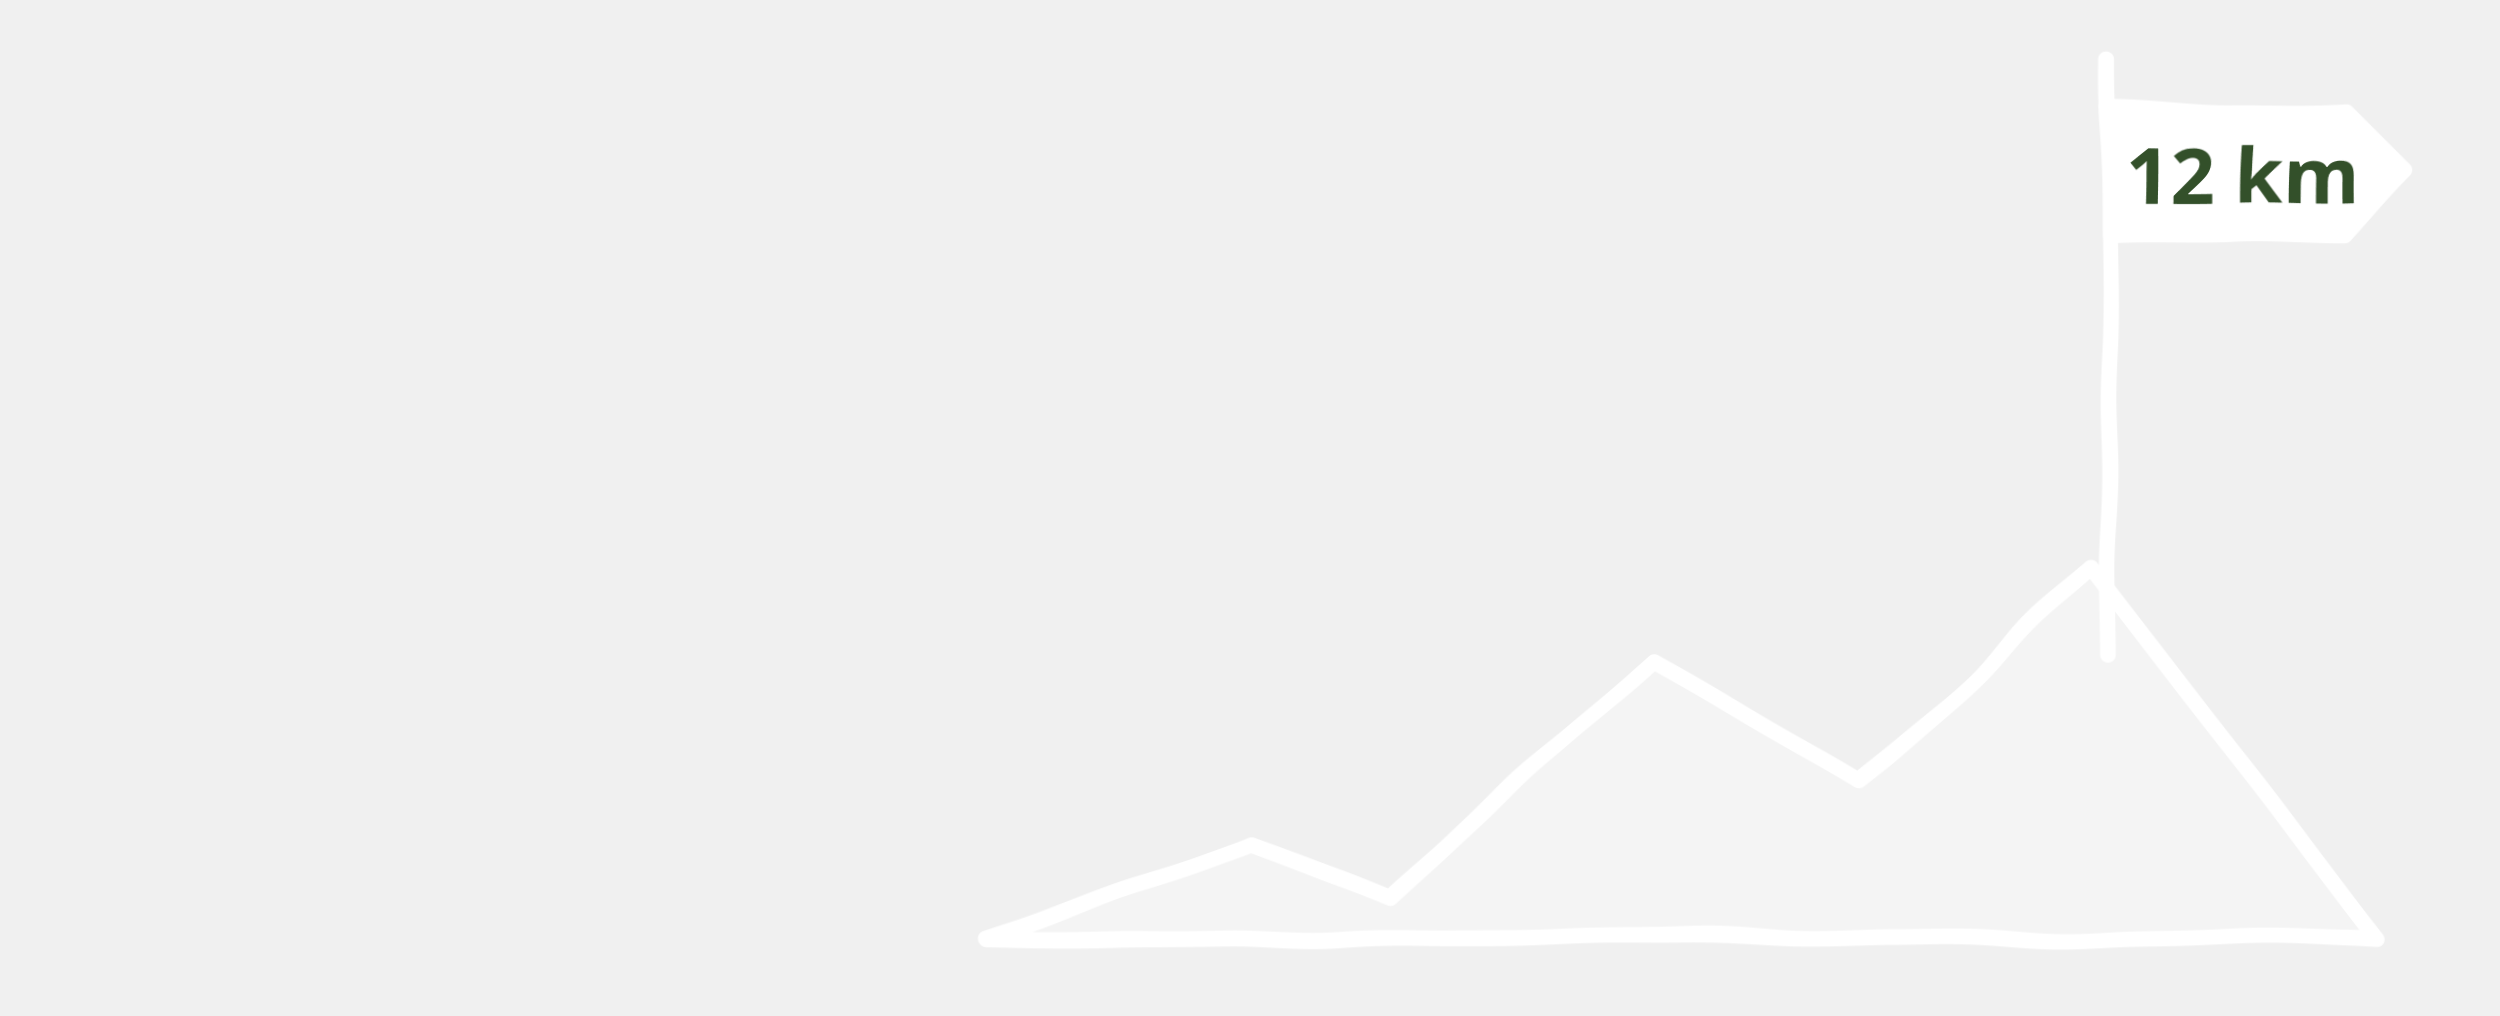
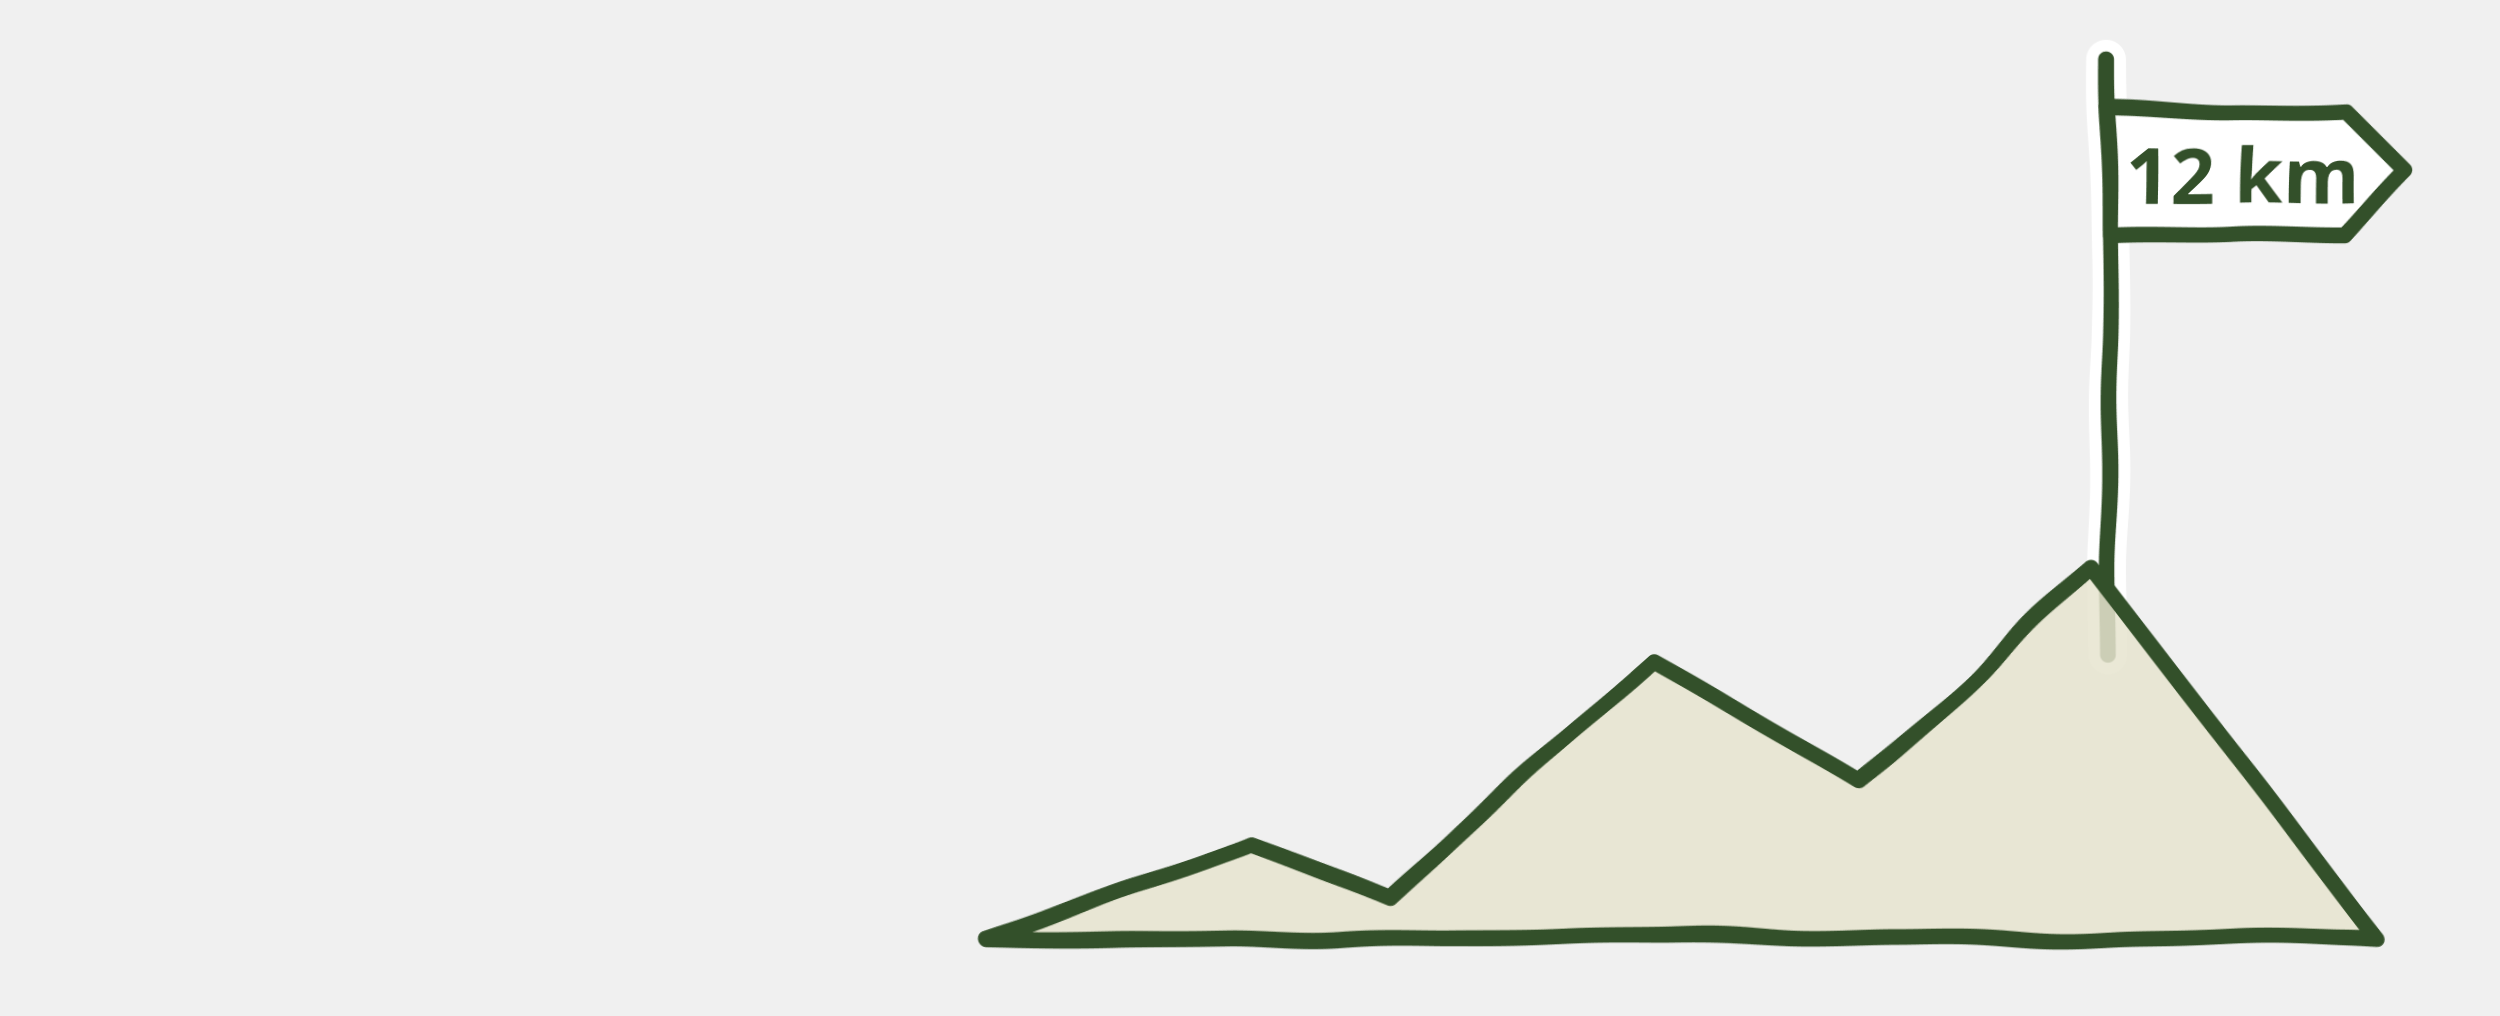
- <svg xmlns="http://www.w3.org/2000/svg" viewBox="0 0 320 130" fill="none" stroke="#fff" stroke-width="2" stroke-linecap="round" stroke-linejoin="round" font-family="sans-serif" font-weight="700">
+ <svg xmlns="http://www.w3.org/2000/svg" viewBox="0 0 320 130" fill="none" stroke="#33502a" stroke-width="2" stroke-linecap="round" stroke-linejoin="round" font-family="sans-serif" font-weight="700">
  <filter id="hand">
    <feTurbulence type="fractalNoise" baseFrequency="0.035" numOctaves="2" seed="5" />
    <feDisplacementMap in="SourceGraphic" scale="2.6" />
  </filter>
  <g filter="url(#hand)">
+     <path d="M270 8v76" stroke="#fff" stroke-width="5" />
    <path d="M270 8v76" />
    <path d="M270 14h30l8 8-8 8h-30z" fill="#fff" />
    <text x="287" y="26" font-size="10" text-anchor="middle" fill="#33502a" stroke="none">12 km</text>
-     <path d="M126 120l34-12 18 7 34-30 26 15 30-27 36 47z" fill="#fff" fill-opacity=".25" />
+     <path d="M126 120l34-12 18 7 34-30 26 15 30-27 36 47z" fill="#e6e4cf" fill-opacity=".85" />
  </g>
</svg>
